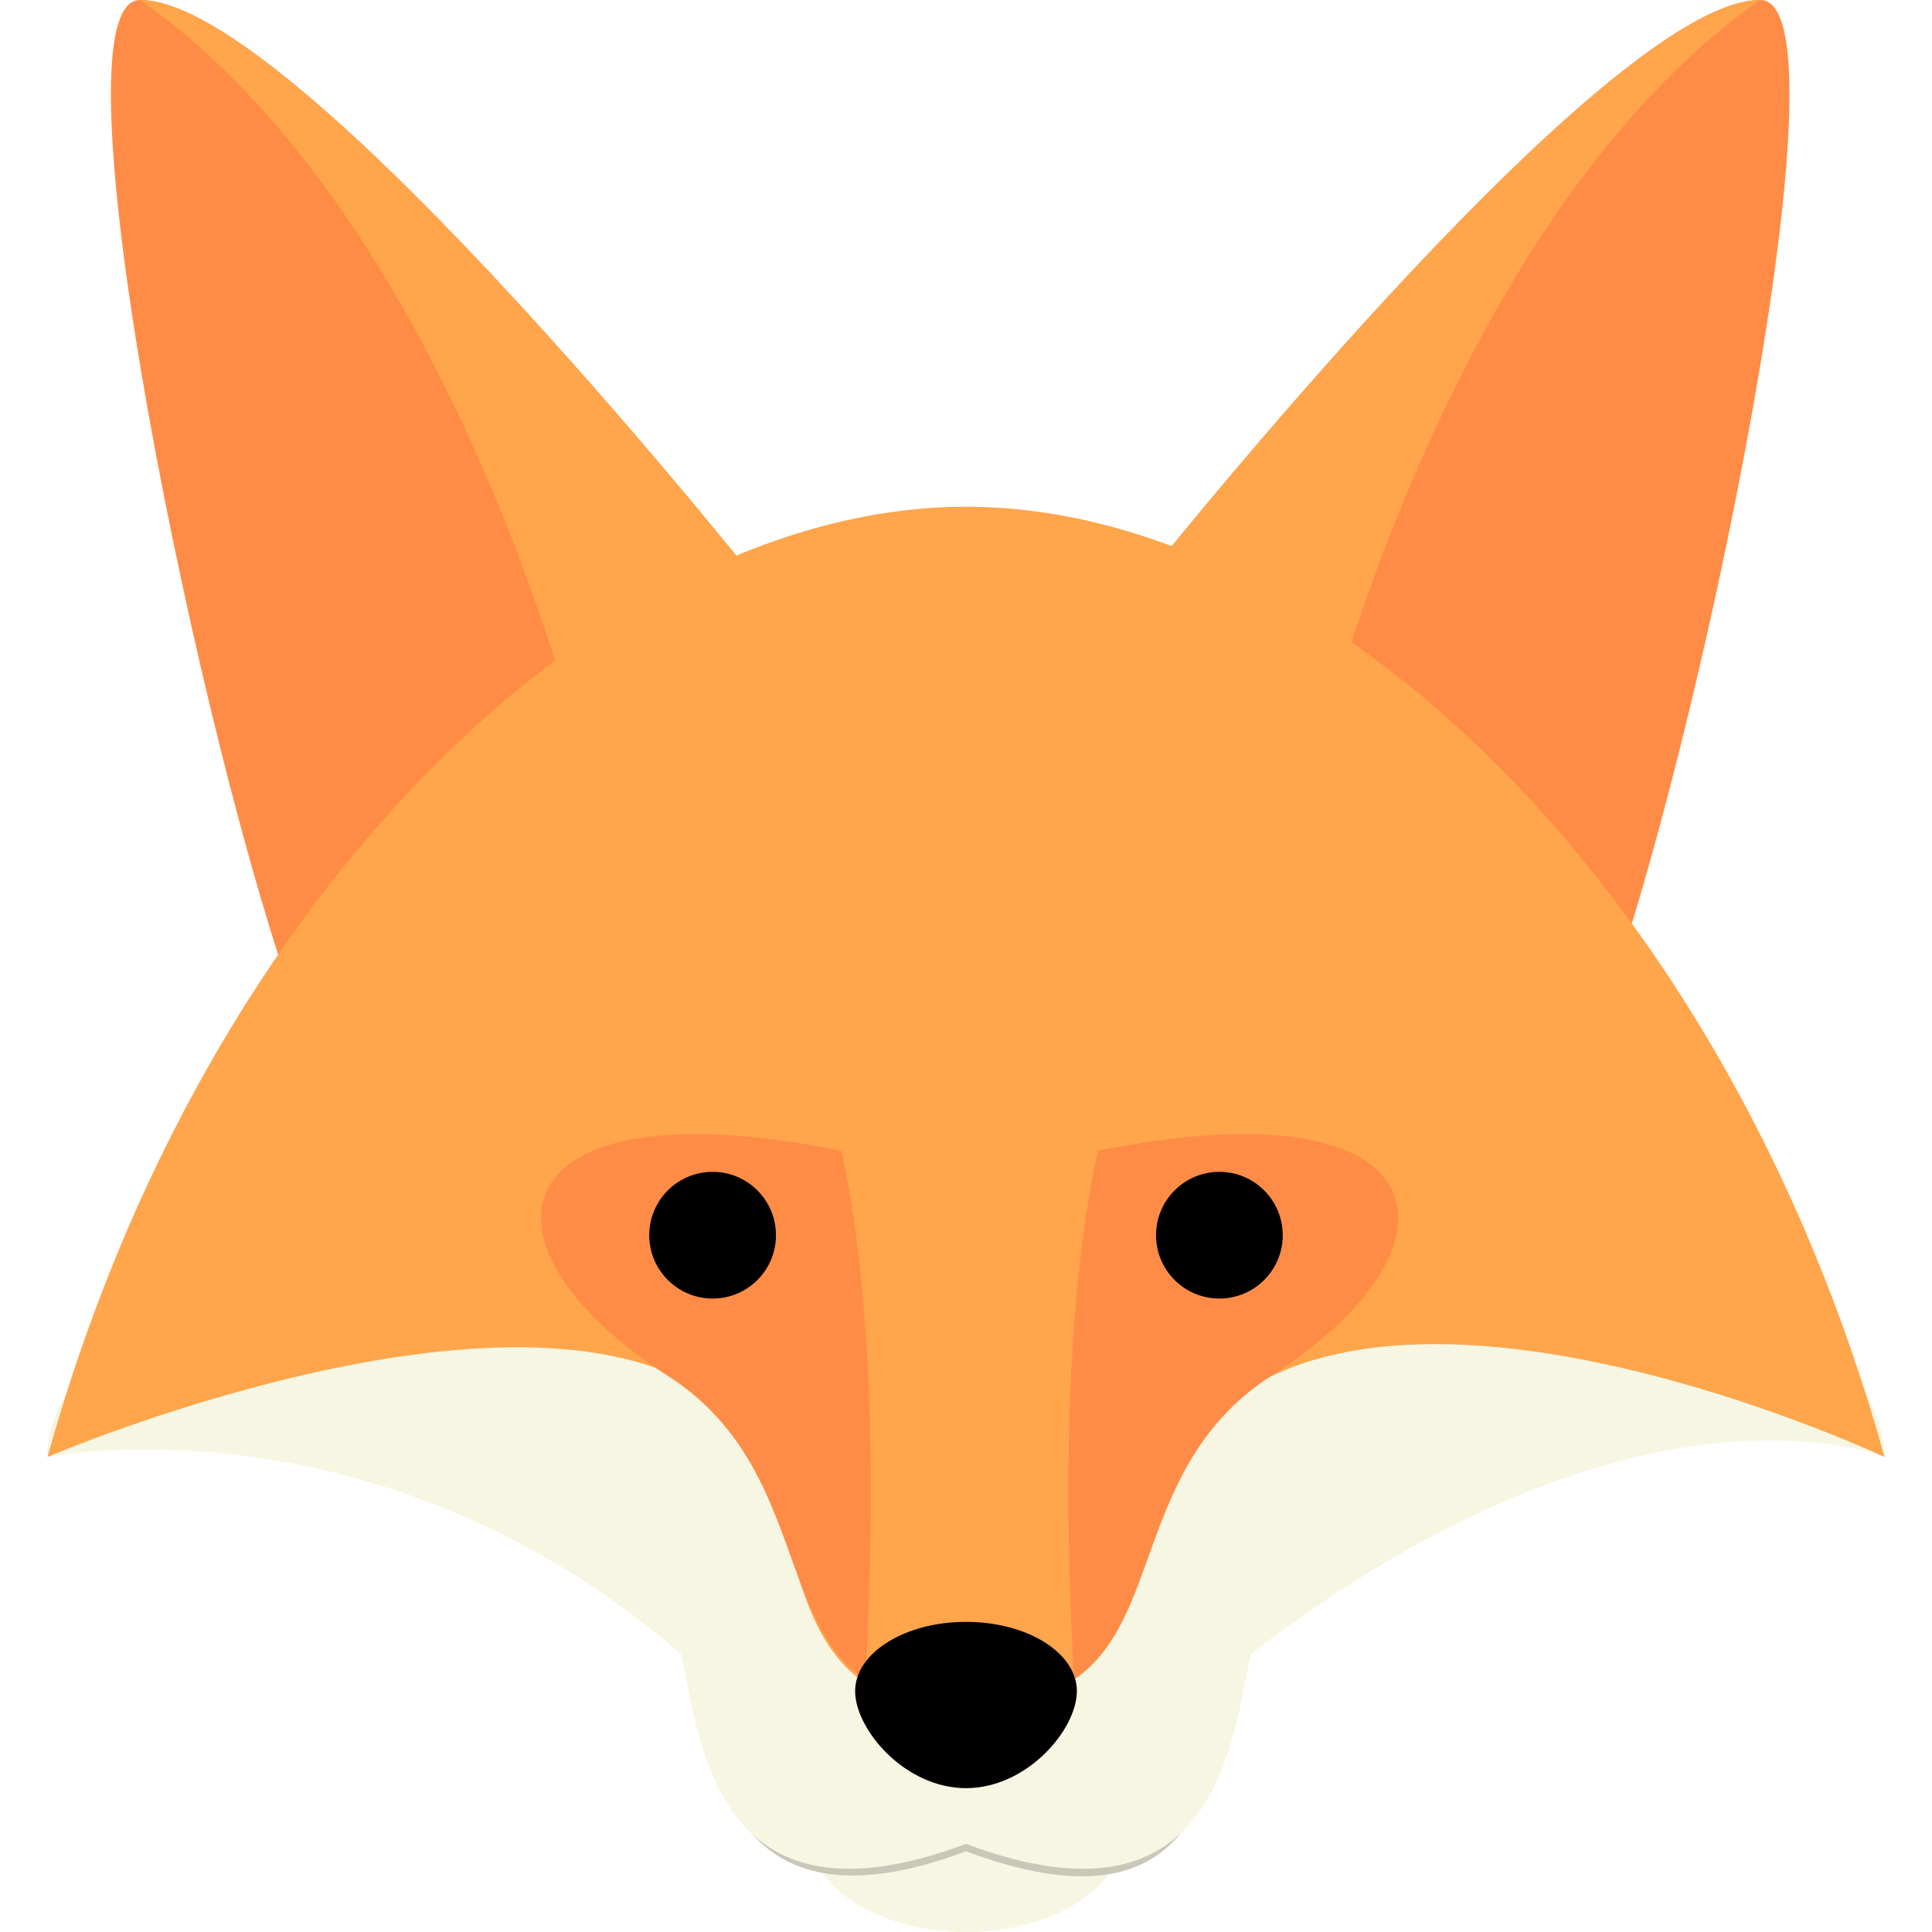
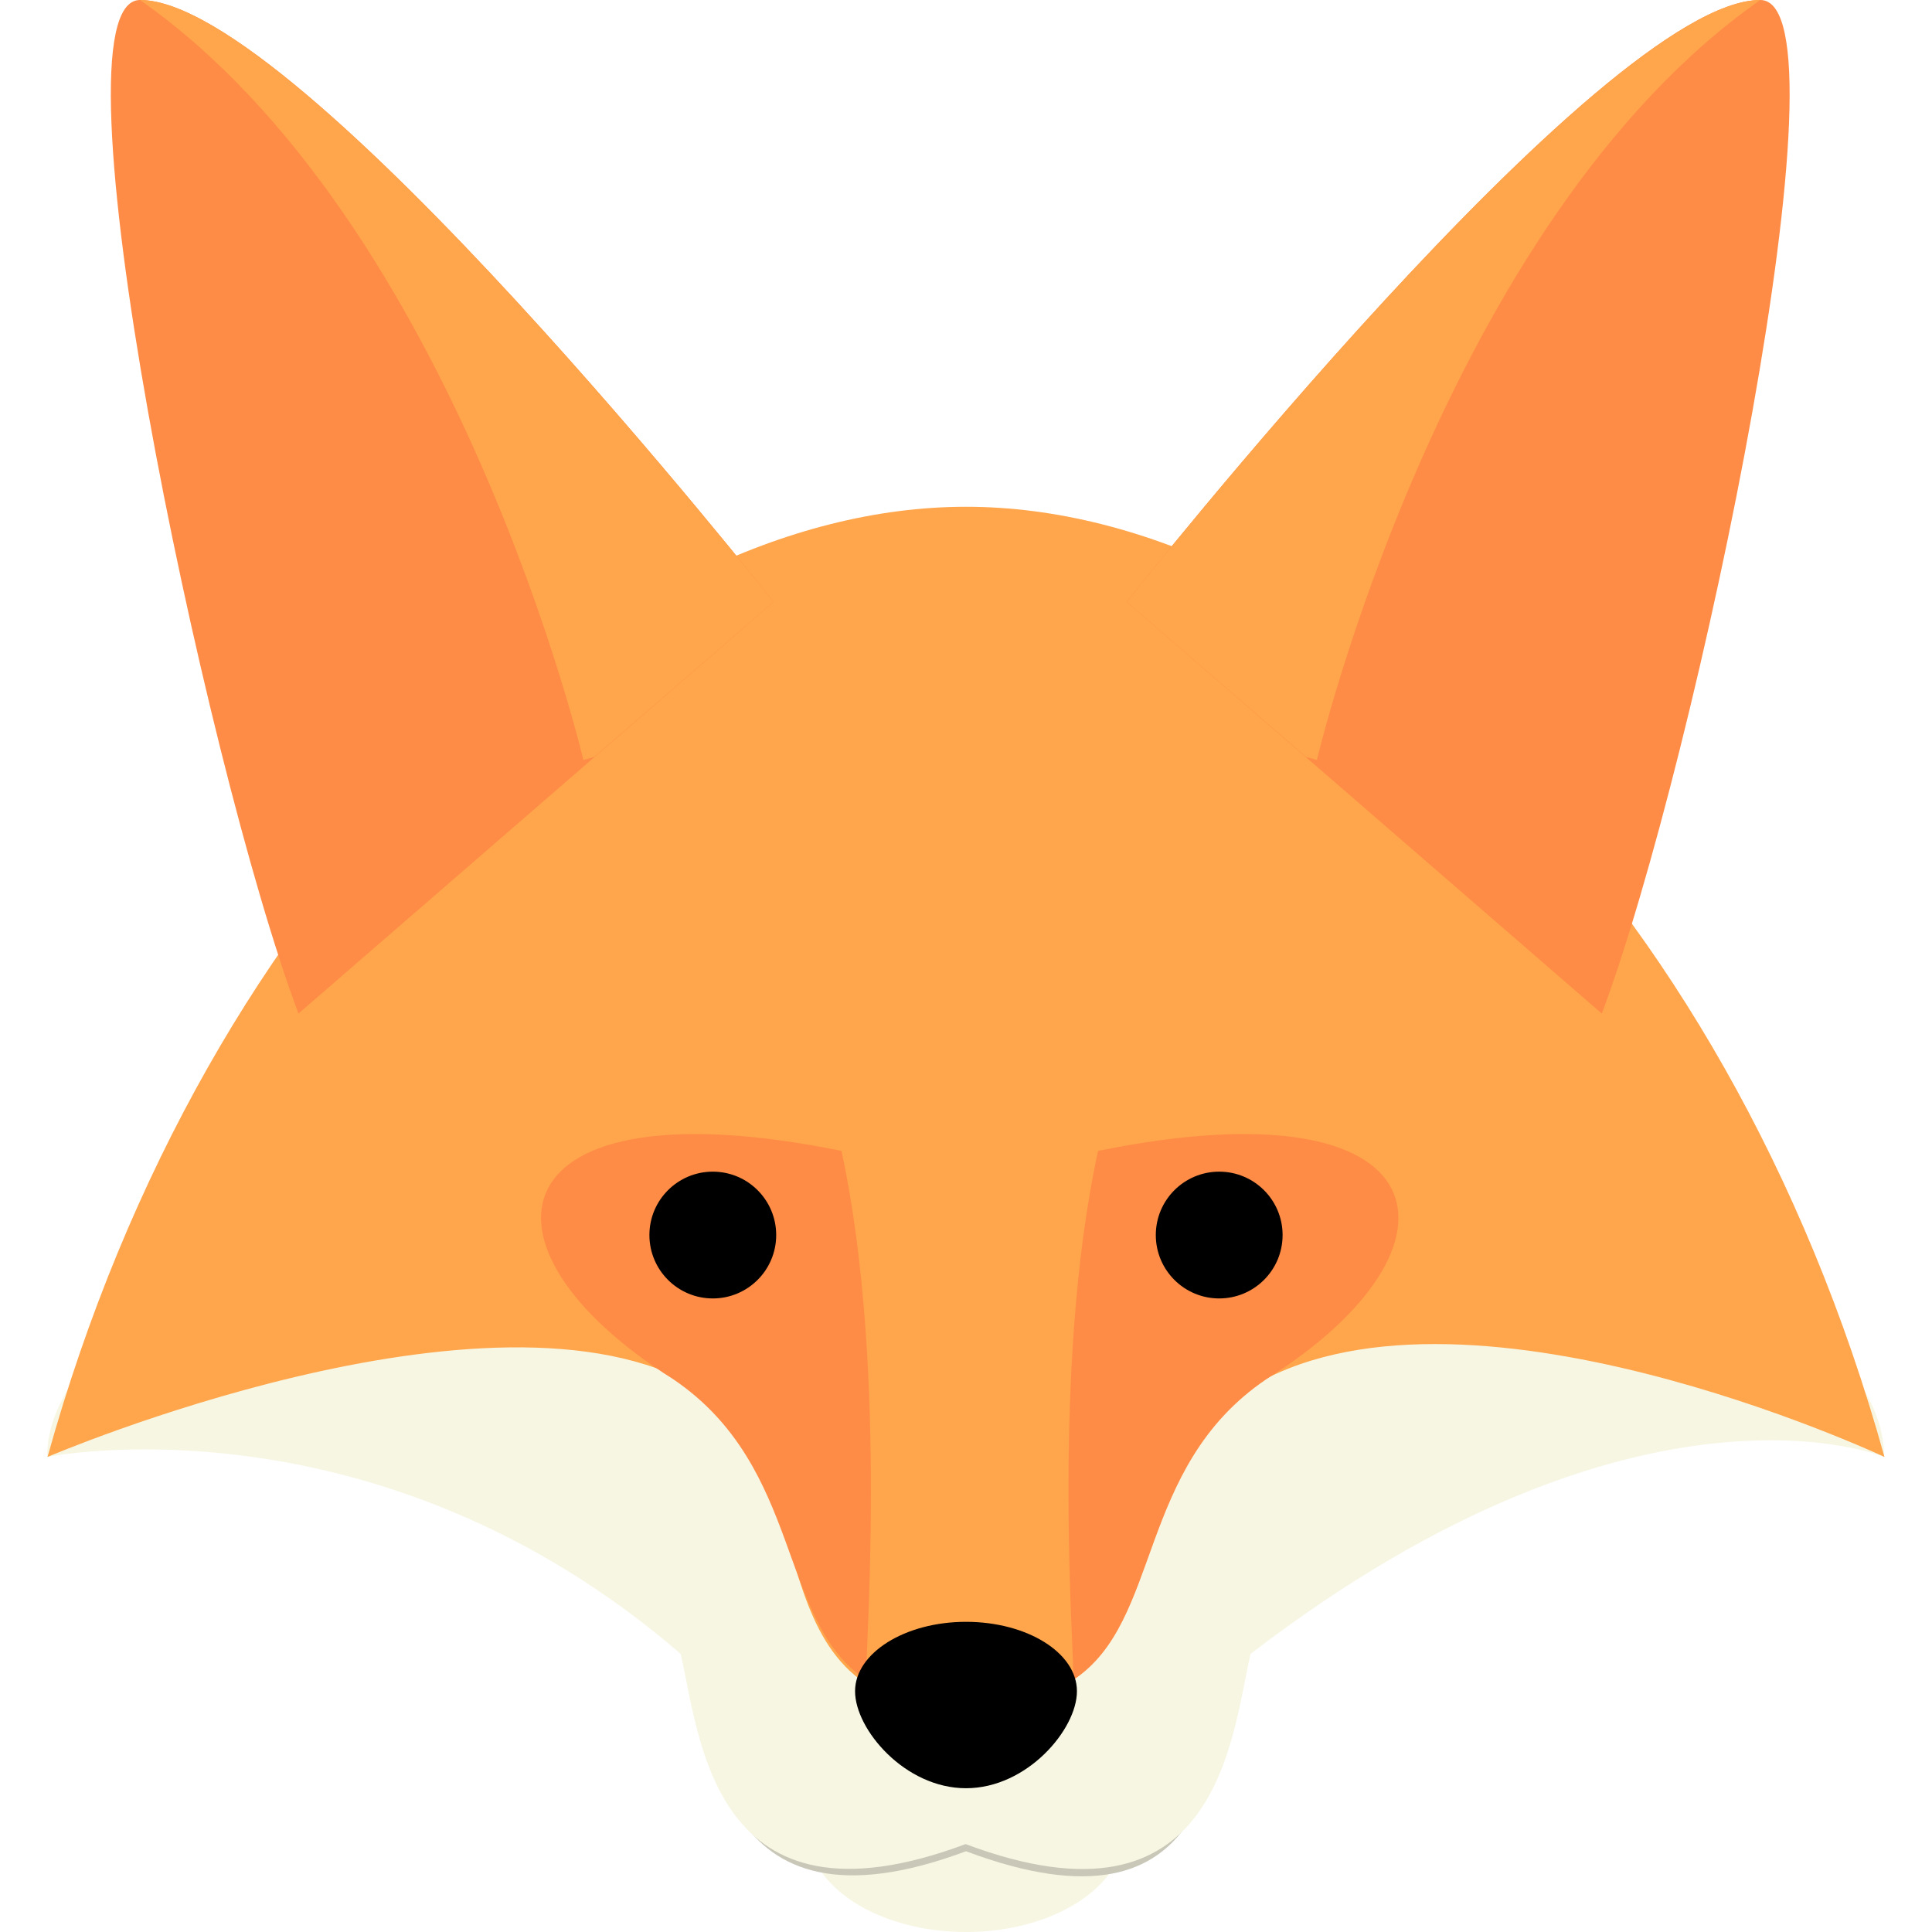
- <svg xmlns="http://www.w3.org/2000/svg" id="Layer_1" data-name="Layer 1" viewBox="0 0 512 512">
+ <svg xmlns="http://www.w3.org/2000/svg" viewBox="0 0 512 512">
  <defs>
-     <style>.cls-1{fill:#f7f6e2;}.cls-2{fill:#c9c7b8;}.cls-3{fill:#ff8c46;}.cls-4{fill:#ffa54b;}</style>
+     <style>.cls-1{fill:#f7f6e2;}.cls-2{fill:#c9c7b8;}.cls-3{fill:#ffa54b;}.cls-4{fill:#ff8c46;}</style>
  </defs>
-   <path class="cls-1" d="M214,485c0,14.89,18.79,27,42,27s42-12.08,42-27Z" />
-   <path class="cls-2" d="M183.25,438.25c5.1,22.12,5.6,77.54,72.75,52.36,67.15,25.18,65.75-27.83,70.85-49.95C429.93,361.59,102.32,368.39,183.25,438.25Z" />
-   <path class="cls-1" d="M440.66,329.14H71.34s-58.75,23.38-58.75,57c0,0,86.94-17.71,167.87,52.15,5.1,22.12,8.39,75.54,75.54,50.36,67.15,25.18,70.44-28.24,75.54-50.36,103.07-79.07,167.87-52.15,167.87-52.15C499.41,352.52,440.66,329.14,440.66,329.14Z" />
-   <path class="cls-3" d="M298.6,159.48S424.5,0,466.47,0c25.18,0-16.79,201.44-42,268.59Z" />
-   <path class="cls-4" d="M466.46,0C382.53,58.75,349,201.44,349,201.44l-2.89-.82L298.6,159.48S424.5,0,466.46,0Z" />
-   <path class="cls-3" d="M205,159.48S79.11,0,37.14,0C12,0,53.93,201.44,79.11,268.59Z" />
-   <path class="cls-4" d="M37.14,0c83.93,58.75,117.51,201.44,117.51,201.44l2.89-.82L205,159.48S79.11,0,37.14,0Z" />
-   <path class="cls-4" d="M12.59,386.1S130.33,335.67,185,367.67c35.59,22.24,12.24,85.23,71,85.23s38.75-62.32,74.33-84.57C386.41,333,499.41,386.1,499.41,386.1,457.44,235,350.93,134.29,256,134.29S54.56,235,12.59,386.1Z" />
-   <path class="cls-3" d="M284.38,445.25C308,429.81,301,388.91,335.56,365.5c56.08-35.33,47.22-79.17-44.64-60.5C278.25,363.67,285.08,442,284.38,445.25Z" />
-   <path class="cls-3" d="M223,305c-91.87-18.67-100.73,25.17-44.65,60.5,34.6,23.41,27.57,64.31,51.19,79.75C228.88,442,235.71,363.67,223,305Z" />
-   <circle cx="188.85" cy="327.34" r="16.79" />
-   <circle cx="323.15" cy="327.34" r="16.79" />
-   <path d="M285.38,448.17c0,10.14-13.16,25.71-29.38,25.71s-29.38-15.57-29.38-25.71,13.16-18.36,29.38-18.36S285.38,438,285.38,448.17Z" />
+   <g id="head">
+     <path class="cls-1" d="M214,485c0,14.9,18.8,27,42,27s42-12.1,42-27Z" />
+     <path class="cls-2" d="M183.2,438.2c5.1,22.1,5.6,77.5,72.8,52.4,67.1,25.2,65.7-27.8,70.9-50C429.9,361.6,102.3,368.4,183.2,438.2Z" />
+     <path class="cls-1" d="M440.7,329.1H71.3s-58.8,23.4-58.8,57c0,0,86.9-17.7,167.9,52.2,5.1,22.1,8.4,75.5,75.5,50.4,67.1,25.2,70.4-28.2,75.5-50.4,103.1-79.1,167.9-52.2,167.9-52.2C499.4,352.5,440.7,329.1,440.7,329.1Z" />
+     <path class="cls-3" d="M12.6,386.1S130.3,335.7,185,367.7c35.6,22.2,12.2,85.2,71,85.2s38.7-62.3,74.3-84.6c56.1-35.3,169.1,17.8,169.1,17.8C457.4,235,350.9,134.3,256,134.3S54.6,235,12.6,386.1Z" />
+     <path class="cls-4" d="M284.4,445.2c23.6-15.4,16.6-56.3,51.2-79.7,56.1-35.3,47.2-79.2-44.6-60.5C278.2,363.7,285.1,442,284.4,445.2Z" />
+     <path class="cls-4" d="M223,305c-91.9-18.7-100.7,25.2-44.6,60.5,34.6,23.4,27.6,64.3,51.2,79.7C228.9,442,235.7,363.7,223,305Z" />
+   </g>
+   <g id="nose">
+     <path d="M285.4,448.2c0,10.1-13.2,25.7-29.4,25.7s-29.4-15.6-29.4-25.7,13.2-18.4,29.4-18.4S285.4,438,285.4,448.2Z" />
+   </g>
+   <g id="ears">
+     <path class="cls-4" d="M298.6,159.5S424.5,0,466.5,0c25.2,0-16.8,201.4-42,268.6Z" />
+     <path class="cls-3" d="M466.5,0C382.5,58.8,349,201.4,349,201.4l-2.9-.8-47.5-41.1S424.5,0,466.5,0Z" />
+     <path class="cls-4" d="M205,159.5S79.1,0,37.1,0C12,0,53.9,201.4,79.1,268.6Z" />
+     <path class="cls-3" d="M37.1,0C121,58.8,154.6,201.4,154.6,201.4l2.9-.8L205,159.5S79.1,0,37.1,0Z" />
+   </g>
+   <g id="eyes">
+     <circle cx="188.9" cy="327.3" r="16.8" />
+     <circle cx="323.1" cy="327.3" r="16.8" />
+   </g>
</svg>
